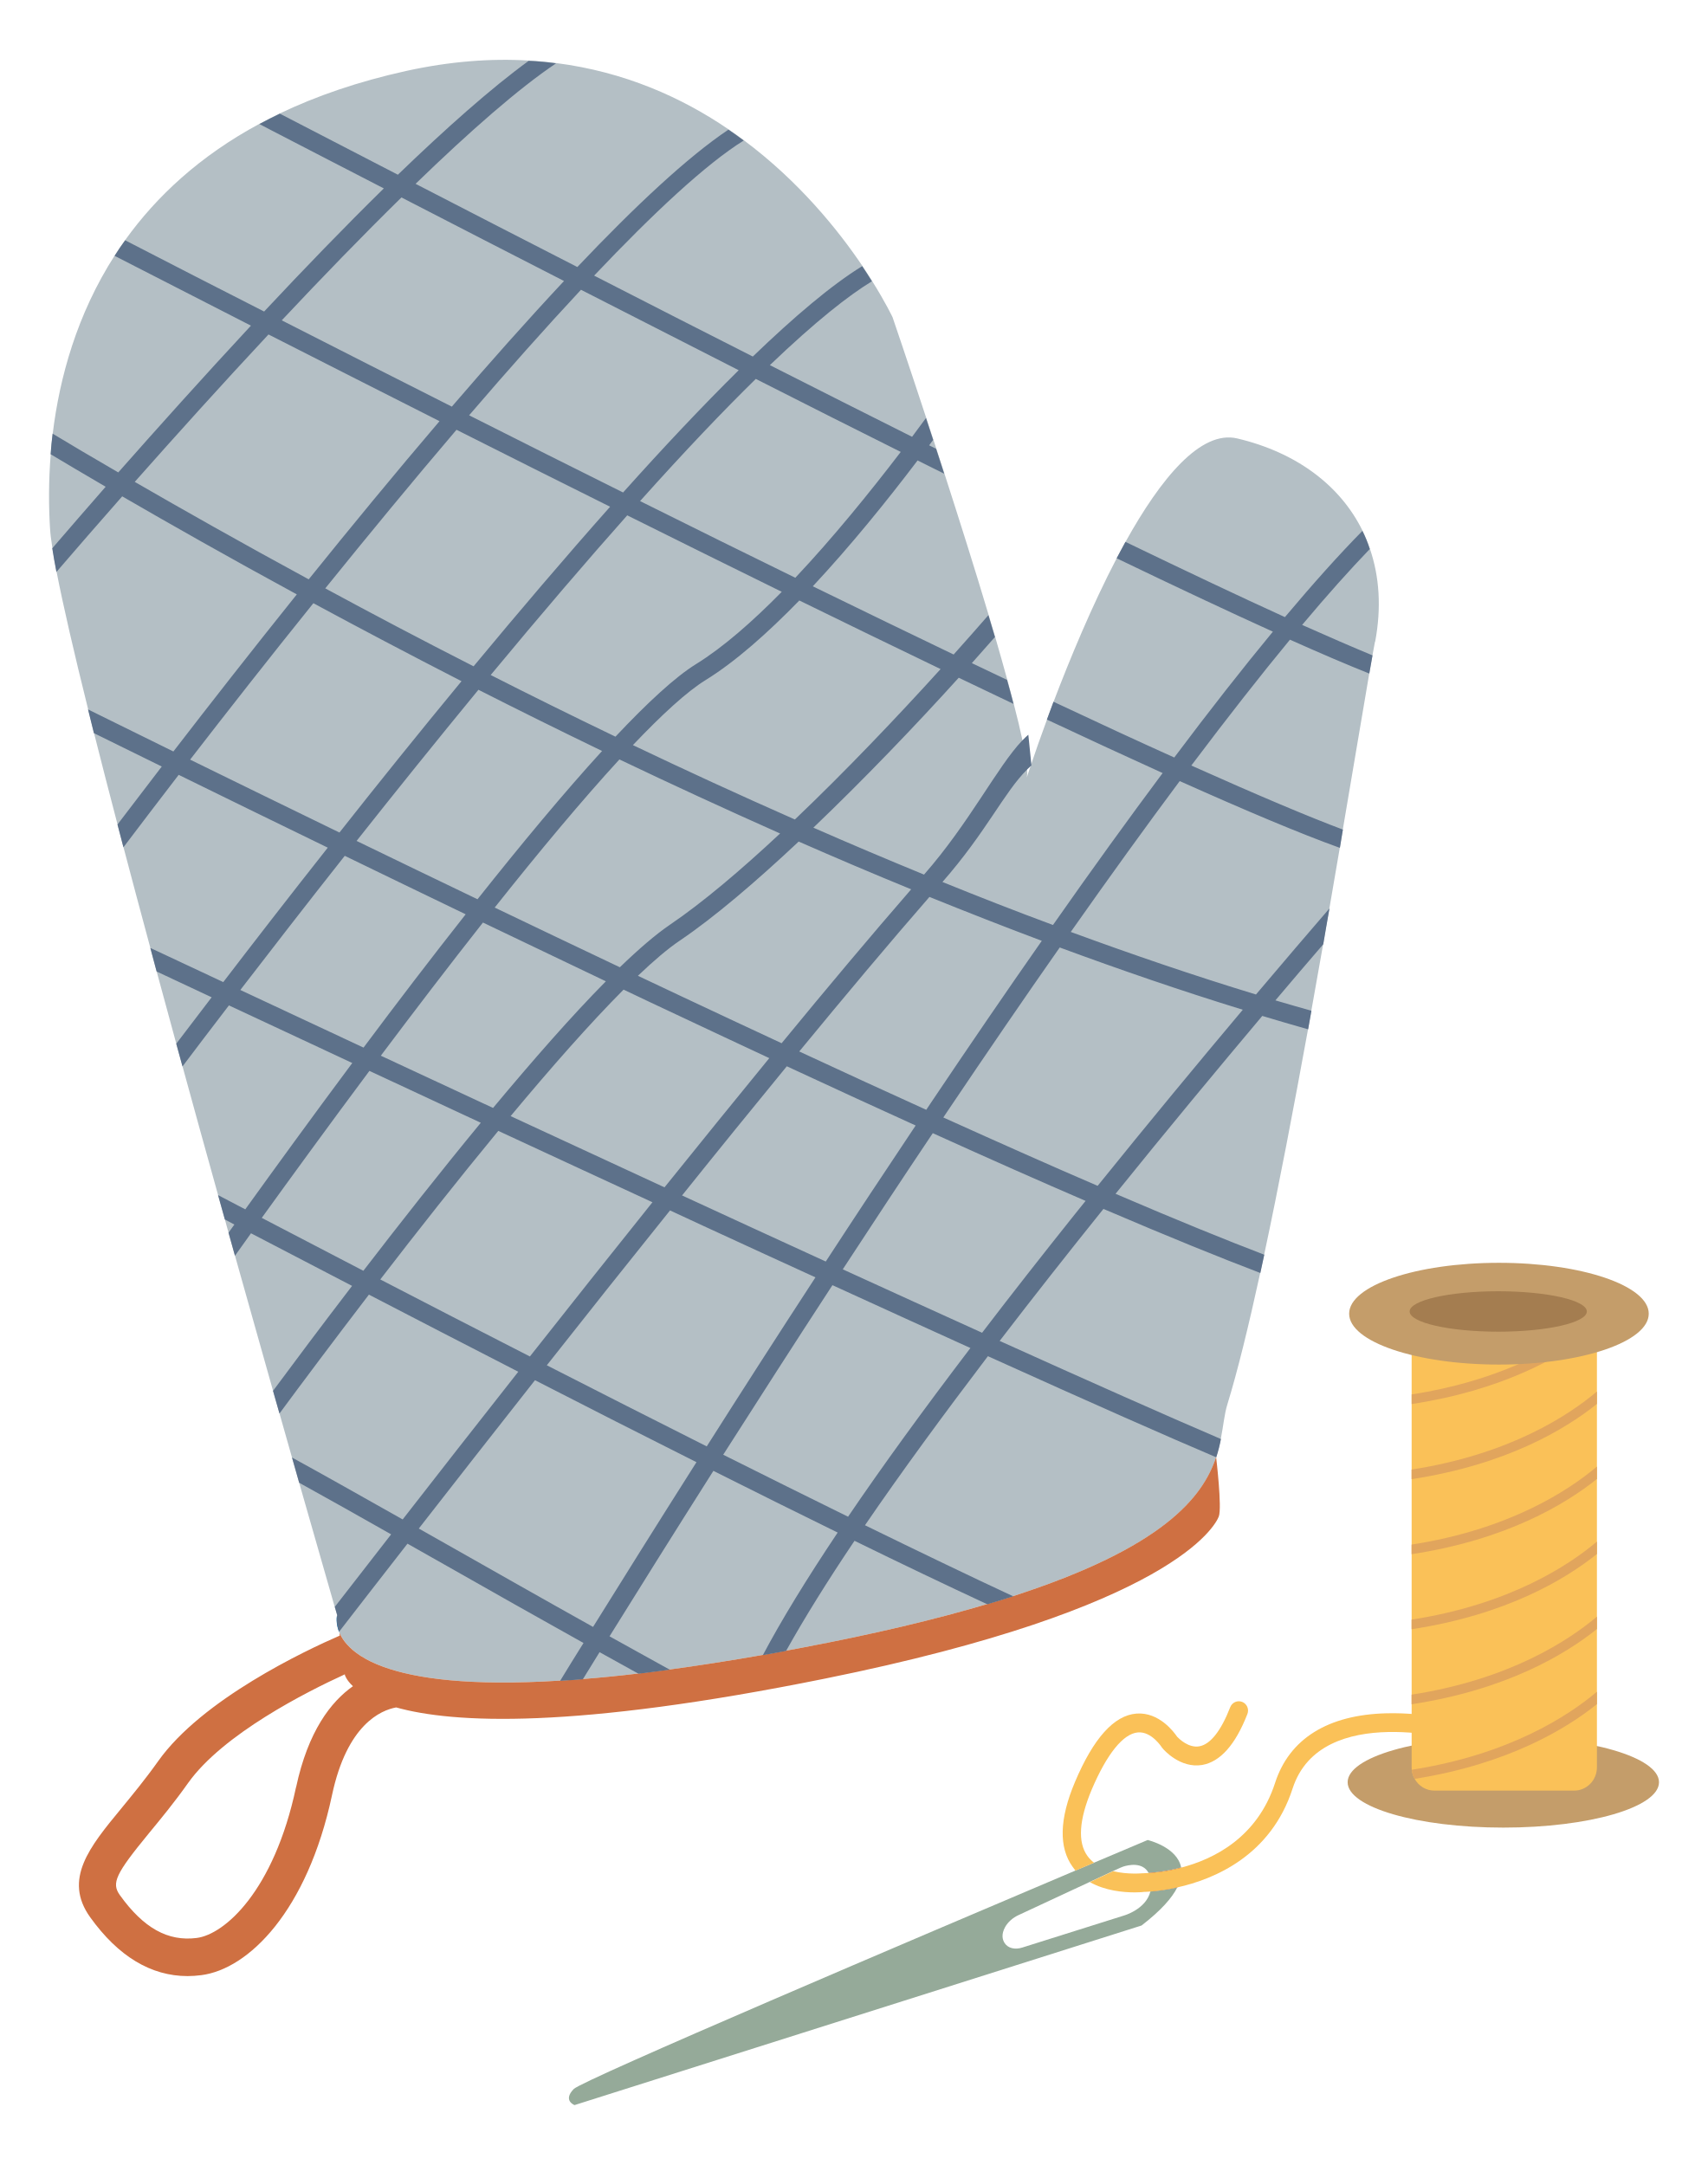
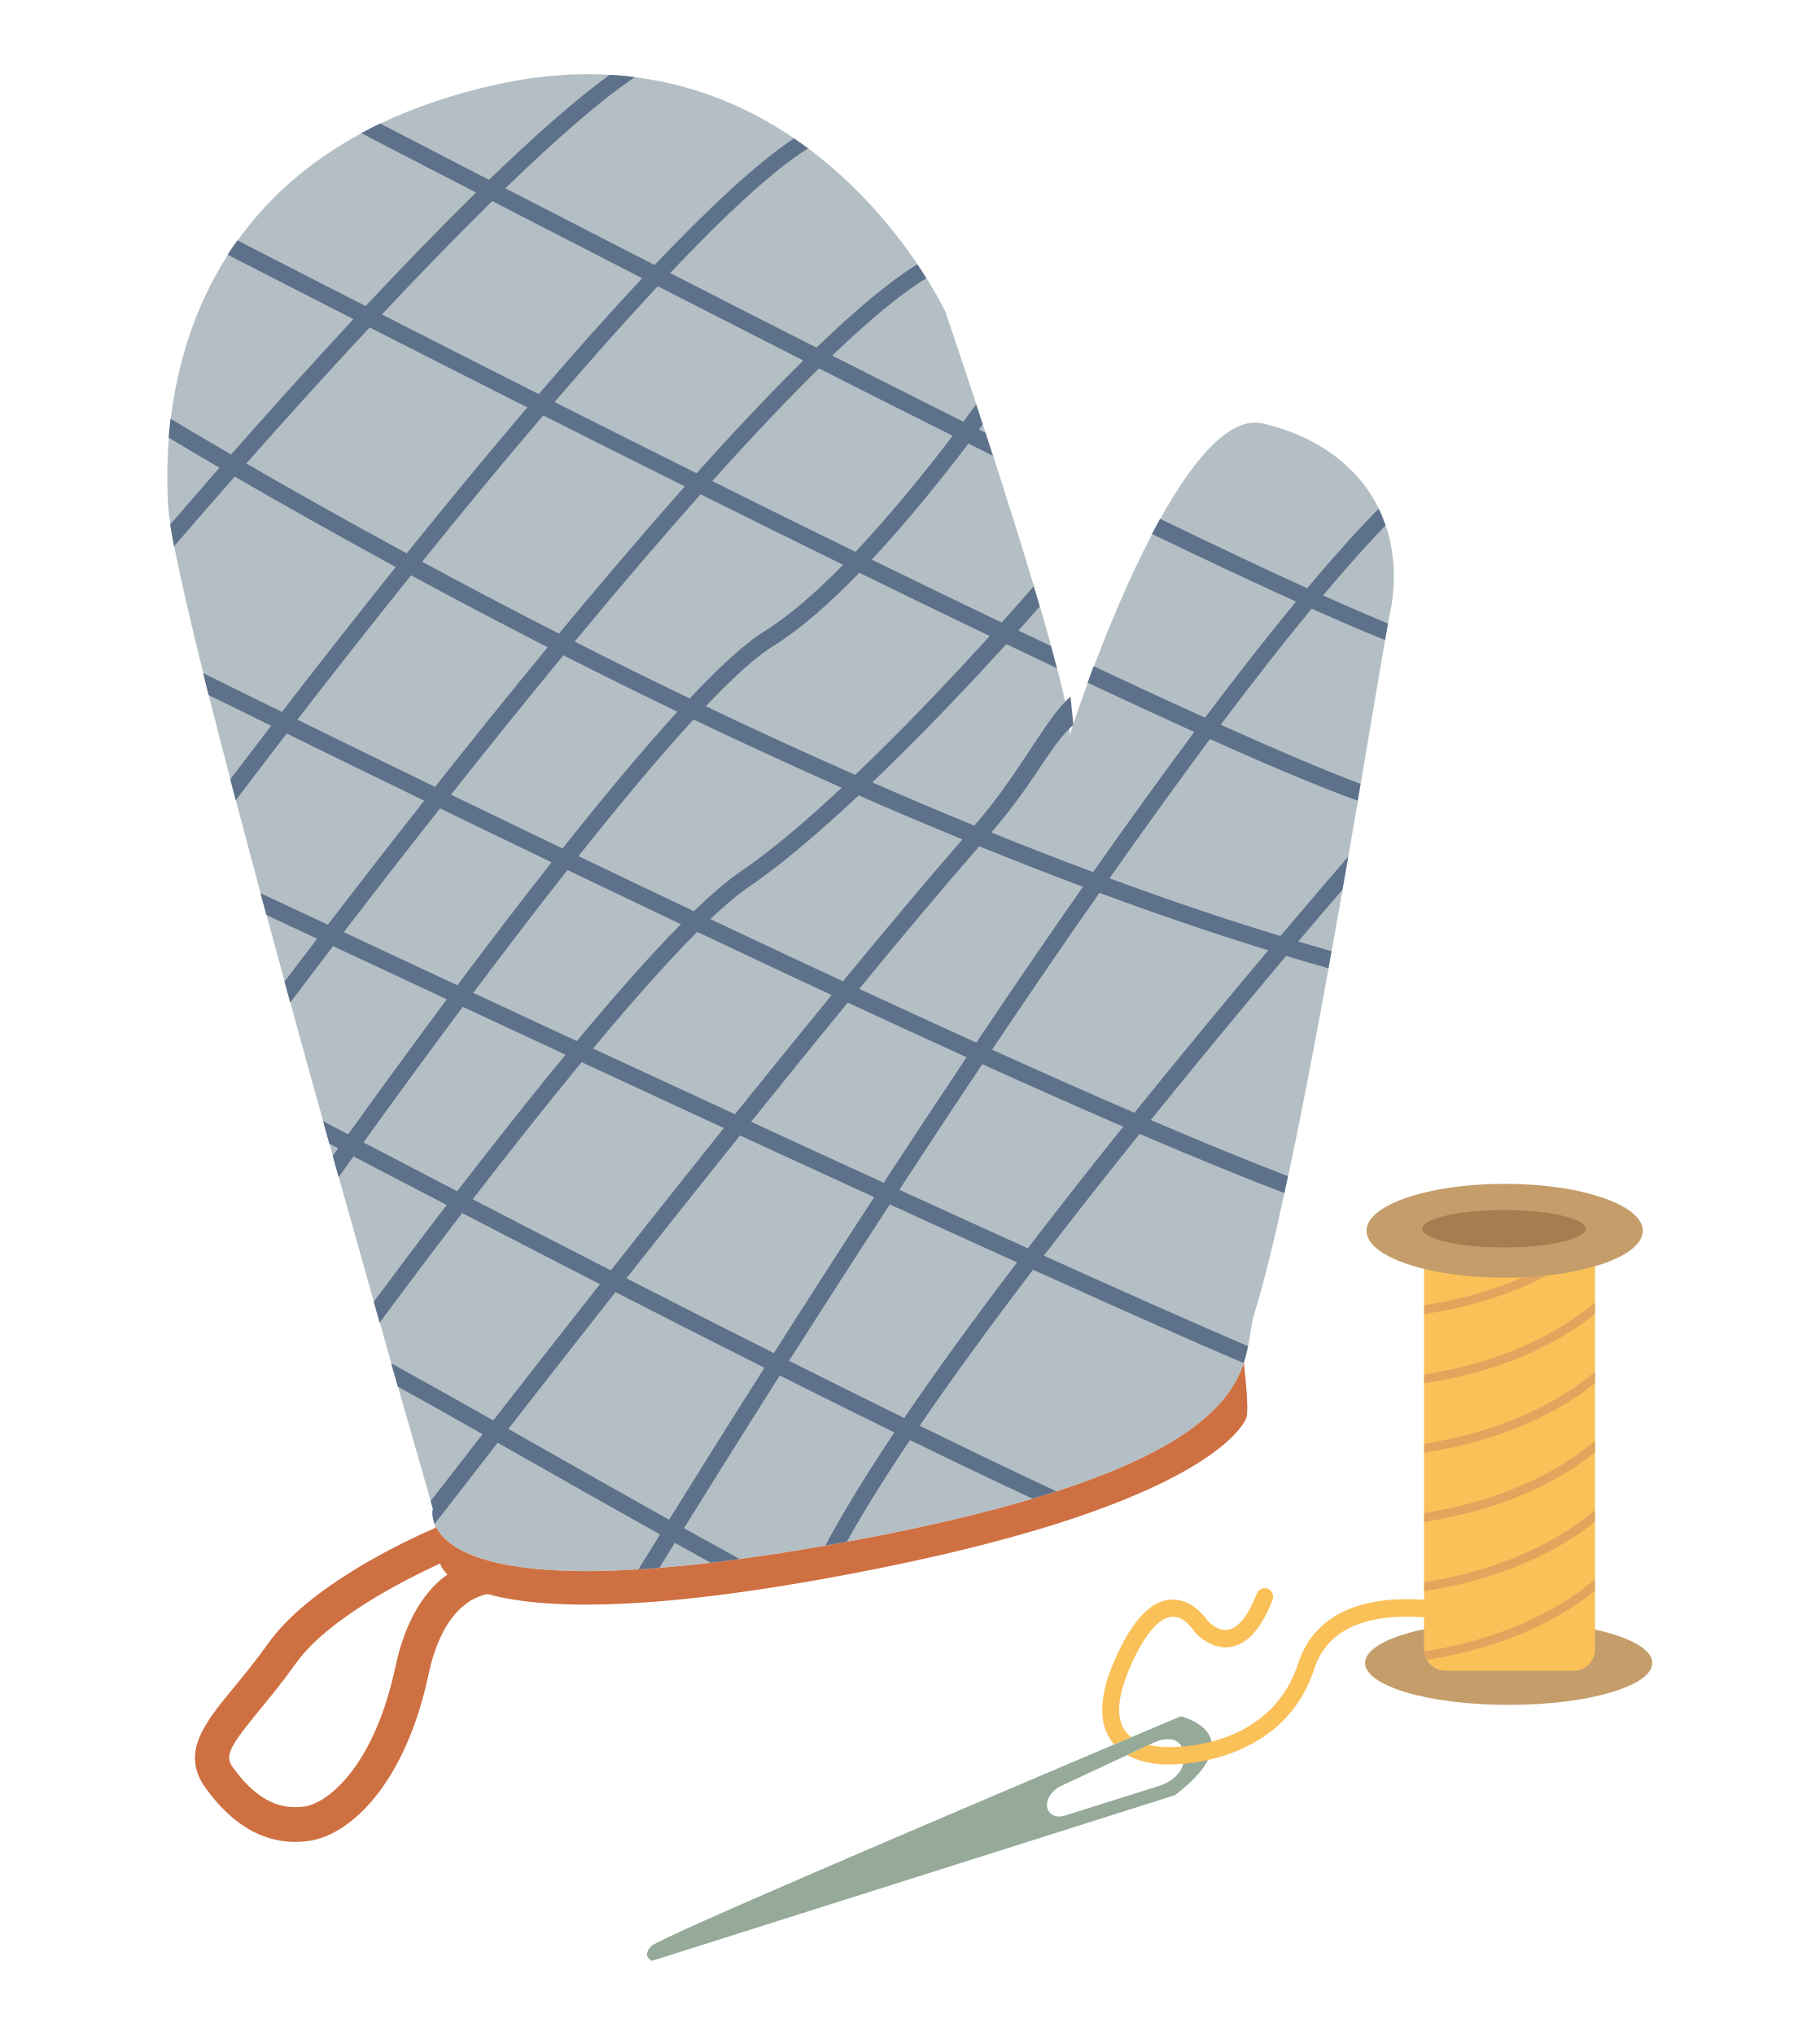
- <svg xmlns="http://www.w3.org/2000/svg" id="Layer_1" width="238.26" height="302.1" viewBox="0 0 238.26 302.1">
+ <svg xmlns="http://www.w3.org/2000/svg" id="Layer_1" width="380" height="425" viewBox="0 0 380 425">
  <defs>
    <style>.cls-1{fill:#fac158;}.cls-2{fill:#0071bb;}.cls-3{fill:#b4bfc5;}.cls-4{fill:#cf7042;}.cls-5{fill:#a47d50;}.cls-6{fill:#c0272d;}.cls-7{fill:#c49d6a;}.cls-8{fill:#e1a55d;}.cls-9{fill:#95aa99;}.cls-10{fill:#5d718a;}</style>
  </defs>
-   <path class="cls-3" d="m191.83,89.56c-.1.52-.22,1.15-.35,1.9-.13.73-.27,1.56-.44,2.49-.86,4.97-2.14,12.7-3.69,21.77-.13.84-.28,1.69-.42,2.55-.46,2.72-.95,5.55-1.45,8.44-.3,1.65-.59,3.33-.87,5.01-.54,3.05-1.09,6.15-1.65,9.28-.15.86-.31,1.73-.46,2.59-1.99,10.91-4.08,21.92-6.12,31.45-.18.86-.36,1.72-.55,2.55-1.62,7.42-3.18,13.8-4.59,18.37-.42,1.35-.55,2.97-.91,4.79h0c-.15.82-.36,1.68-.65,2.57-1.87,5.63-7.4,12.63-28.32,19.4-1.15.37-2.36.75-3.62,1.11-7.04,2.09-15.62,4.16-26.11,6.14-.67.13-1.32.25-1.98.37-1.1.21-2.18.41-3.24.59-4.68.82-9,1.49-12.98,2.03-1.51.21-2.96.39-4.37.56-2.77.33-5.35.58-7.76.77-1.09.09-2.14.17-3.17.22-12.61.79-20.14-.29-24.62-1.92-2.57-.93-4.14-2.06-5.09-3.14-.44-.48-.74-.97-.96-1.43-.04-.08-.08-.16-.1-.24l-.32-2.4v-.04c-.04-.09-.15-.5-.35-1.15-.71-2.47-2.5-8.71-4.96-17.32-.32-1.13-.65-2.3-1-3.52-.55-1.95-1.14-4.01-1.74-6.14-.3-1.03-.59-2.08-.9-3.16-1.64-5.83-3.44-12.19-5.31-18.85-.29-1.06-.59-2.13-.9-3.22-.17-.62-.35-1.22-.51-1.85-.32-1.13-.63-2.25-.95-3.4-1.64-5.88-3.31-11.91-4.96-17.95-.29-1.06-.58-2.11-.87-3.17-.92-3.38-1.85-6.76-2.74-10.08-.3-1.1-.59-2.2-.88-3.29-1.3-4.8-2.55-9.5-3.75-14.05-.28-1.07-.56-2.13-.83-3.18-1.17-4.46-2.27-8.75-3.28-12.75-.28-1.13-.55-2.23-.82-3.31-1.95-7.84-3.48-14.47-4.4-19.18-.23-1.24-.44-2.34-.58-3.3-.18-1.11-.29-2.04-.33-2.75-.18-2.93-.22-6.47.1-10.38.06-.93.17-1.89.28-2.87.95-7.74,3.35-16.57,8.64-24.81.46-.73.95-1.45,1.47-2.17,4.35-6.07,10.4-11.73,18.74-16.22.92-.5,1.87-.98,2.85-1.45,5.07-2.42,10.9-4.44,17.61-5.92,6.14-1.35,11.85-1.77,17.11-1.45,1.31.07,2.58.18,3.82.35,9.54,1.22,17.53,4.8,24.06,9.26.73.5,1.44.99,2.13,1.52,7.68,5.72,13.15,12.52,16.53,17.53.5.75.95,1.45,1.36,2.11,1.91,3.05,2.85,5.05,2.85,5.05,0,0,2,5.85,4.69,14.03.32.98.65,2,1,3.05.13.41.27.82.41,1.24.37,1.14.74,2.3,1.13,3.48,2.05,6.35,4.25,13.31,6.17,19.74.31,1.03.62,2.06.91,3.05.6,2.09,1.18,4.1,1.69,5.98.32,1.17.63,2.29.9,3.35.5,1.91.91,3.63,1.22,5.11.36,1.7.59,3.09.65,4.06.03.48.01.86-.05,1.14.12-.34.28-.88.53-1.58.04-.12.08-.25.13-.39.5-1.49,1.24-3.63,2.17-6.14.28-.79.6-1.62.92-2.49,2.26-5.93,5.34-13.38,8.81-20.02.41-.77.82-1.54,1.23-2.29,4.9-8.82,10.47-15.62,15.58-14.41,8.21,1.94,14.36,6.52,17.48,12.88.4.81.74,1.65,1.03,2.53,1.32,3.85,1.62,8.21.73,12.95Z" />
-   <path class="cls-2" d="m47.34,227.79s-.05-.08-.06-.12c-.46-1.22-.29-2.15-.26-2.28l.32,2.4Z" />
-   <path class="cls-4" d="m169.67,203.32c-1.87,5.63-7.4,12.63-28.32,19.4-1.15.37-2.36.75-3.62,1.11-7.04,2.09-15.62,4.16-26.11,6.14-.67.13-1.32.25-1.98.37-1.1.21-2.18.41-3.24.59-4.68.82-9,1.49-12.98,2.03-1.51.21-2.96.39-4.37.56-2.77.33-5.35.58-7.76.77-1.09.09-2.14.17-3.17.22-12.61.79-20.14-.29-24.62-1.92-2.57-.93-4.14-2.06-5.09-3.14-.44-.48-.74-.97-.96-1.43-.04-.08-.08-.16-.1-.24l.05.45c-4.82,2.09-19.21,8.89-25.32,17.5-1.83,2.58-3.63,4.75-5.21,6.68-4.35,5.28-8.09,9.83-4.28,15.13,3.91,5.45,8.48,8.2,13.59,8.2.63,0,1.26-.05,1.9-.13,6.59-.84,14.79-8.93,18.24-25.11,2.1-9.9,6.84-11.86,8.95-12.25,7.96,2.23,24.71,3.09,59.83-4.02,48.6-9.83,54.46-21.38,54.94-22.61s-.37-8.3-.37-8.3Zm-128.37,46.07c-3.09,14.52-9.98,20.54-13.86,21.03-4.01.51-7.41-1.37-10.71-5.97-1.22-1.69-.6-2.98,4.07-8.67,1.64-1.99,3.5-4.24,5.44-6.98,4.86-6.83,16.54-12.73,21.88-15.17v.1s.17.67,1.12,1.56c-3.07,2.16-6.26,6.28-7.93,14.1Z" />
-   <path class="cls-10" d="m191.05,93.94c.17-.93.31-1.75.44-2.49-2.78-1.15-6.05-2.57-9.82-4.25,3.55-4.23,6.68-7.72,9.44-10.59-.28-.88-.63-1.72-1.03-2.53-3.26,3.31-6.86,7.33-10.81,12.03-6.22-2.83-13.63-6.34-22.25-10.5-.41.75-.82,1.52-1.23,2.29,8.43,4.06,15.67,7.46,21.8,10.24-4.22,5.11-8.81,10.96-13.76,17.56-4.98-2.24-10.58-4.83-16.85-7.78-.32.86-.64,1.7-.92,2.49,5.71,2.68,11.13,5.18,16.15,7.46-4.77,6.4-9.88,13.46-15.3,21.2-5.19-1.92-10.34-3.94-15.42-6,6.1-6.95,8.61-12.53,11.8-15.68.15-.16.31-.3.47-.45.05-.05.1-.1.15-.14l-.03-.25-.41-4.03c-.28.24-.56.51-.85.81-3.49,3.67-7.35,11.47-13.7,18.71-5.23-2.15-10.39-4.33-15.44-6.55,7.03-6.72,14.2-14.2,20.28-20.92,2.59,1.24,5.14,2.46,7.64,3.65-.27-1.06-.58-2.19-.9-3.35-1.59-.76-3.23-1.54-4.91-2.34,1.12-1.26,2.19-2.47,3.22-3.64-.29-.99-.6-2.02-.91-3.05-1.49,1.72-3.12,3.55-4.85,5.49-6.05-2.91-12.59-6.07-19.65-9.52,5.25-5.62,10.34-11.91,14.62-17.56,1.26.63,2.49,1.24,3.71,1.85-.38-1.18-.76-2.34-1.13-3.48-.32-.16-.65-.33-.97-.48.19-.26.38-.51.56-.76-.35-1.05-.68-2.07-1-3.05-.62.85-1.27,1.72-1.94,2.62-6.23-3.13-12.85-6.45-19.84-10,6.46-6.18,11.02-9.74,14.24-11.7-.41-.65-.86-1.36-1.36-2.11-4.25,2.61-9.45,7.02-15.26,12.61-7.02-3.55-14.39-7.32-22.14-11.29,8.31-8.77,15.62-15.58,20.87-18.85-.69-.52-1.4-1.02-2.13-1.52-5.68,3.8-13.02,10.67-21.08,19.17-7.22-3.69-14.74-7.57-22.57-11.61,7.55-7.32,14.42-13.34,19.6-16.81-1.24-.17-2.51-.29-3.82-.35-5.27,3.84-11.57,9.44-18.25,15.89-5.32-2.75-10.79-5.58-16.39-8.48-.03-.01-.05-.03-.08-.04-.97.47-1.92.96-2.85,1.45.58.3,1.15.6,1.76.92,5.35,2.76,10.53,5.46,15.6,8.06-5.48,5.38-11.16,11.26-16.7,17.18-6.26-3.19-12.72-6.49-19.39-9.94-.53.72-1.01,1.44-1.47,2.17,5.14,2.64,11.62,5.96,19.02,9.74-6.63,7.14-13,14.24-18.51,20.48-3.67-2.13-6.75-3.95-9.16-5.41-.12.98-.22,1.94-.28,2.87,2.13,1.28,4.71,2.8,7.68,4.54-2.77,3.17-5.28,6.07-7.45,8.59.14.96.35,2.06.58,3.3,2.77-3.22,5.86-6.78,9.18-10.55,6.59,3.82,14.85,8.51,24.36,13.68-6.39,7.97-12.3,15.53-17.22,21.92-4.57-2.24-8.58-4.23-11.91-5.87.27,1.09.54,2.19.82,3.31,2.78,1.37,5.95,2.93,9.47,4.66-2.33,3.04-4.41,5.76-6.18,8.09.27,1.05.55,2.11.83,3.18,2.35-3.1,4.94-6.51,7.71-10.11,6.13,3.01,13.16,6.45,20.8,10.16-5.48,6.94-10.44,13.35-14.58,18.76-3.46-1.62-6.86-3.21-10.18-4.77.29,1.09.59,2.19.88,3.29,2.15,1.01,4.73,2.23,7.68,3.6-1.85,2.41-3.5,4.6-4.94,6.48.3,1.06.58,2.11.87,3.17,1.74-2.32,3.94-5.2,6.48-8.52,4.96,2.32,10.79,5.04,17.21,8.04-5.72,7.68-10.9,14.82-14.93,20.42-1.37-.72-2.64-1.39-3.8-1.99.32,1.15.63,2.28.95,3.4.44.24.87.47,1.33.71-.28.39-.55.77-.82,1.14.31,1.09.6,2.16.9,3.22.69-.97,1.44-2.02,2.24-3.14,4,2.09,8.79,4.58,14.1,7.34-4.28,5.59-8.09,10.68-11.03,14.65.31,1.07.6,2.12.9,3.16,3.12-4.23,7.49-10.07,12.48-16.59,6.37,3.31,13.44,6.96,20.84,10.76-5.9,7.49-11.4,14.52-16.13,20.61-6.44-3.64-11.48-6.47-15.44-8.64.35,1.22.68,2.4,1,3.52,3.91,2.16,8.3,4.63,12.83,7.2-2.99,3.84-5.64,7.27-7.86,10.12.19.65.31,1.06.33,1.15v.04c-.03.13-.19,1.06.27,2.28,2.51-3.25,5.76-7.44,9.54-12.29,1.69.96,3.39,1.91,5.09,2.88,6.86,3.9,13.38,7.58,19.47,10.98-1.21,1.94-2.3,3.69-3.26,5.28,1.03-.05,2.08-.13,3.17-.22.72-1.18,1.5-2.44,2.33-3.78,1.85,1.03,3.66,2.04,5.43,3.01,1.41-.17,2.86-.35,4.37-.56-2.78-1.53-5.6-3.1-8.41-4.66,3.95-6.36,8.89-14.26,14.49-23.09,5.9,2.96,11.74,5.87,17.34,8.61-4.37,6.53-7.86,12.24-10.44,17.11,1.06-.18,2.14-.38,3.24-.59,2.58-4.63,5.82-9.83,9.55-15.37,6.63,3.25,12.9,6.24,18.53,8.86,1.26-.37,2.46-.75,3.62-1.11-6.08-2.83-13.12-6.22-20.69-9.92,5.1-7.46,10.98-15.47,17.15-23.59,14.86,6.72,24.97,11.18,31.86,14.11.29-.89.5-1.74.65-2.55h0c-7.81-3.35-18.47-8.09-30.87-13.69,4.75-6.19,9.64-12.4,14.48-18.42,9.14,3.91,16.29,6.81,21.89,8.94.19-.84.37-1.69.55-2.55-5.34-2.04-12.13-4.8-20.75-8.5,7.27-9.02,14.34-17.53,20.47-24.82,2.14.64,4.27,1.27,6.4,1.87.15-.86.31-1.73.46-2.59-1.68-.47-3.35-.96-5.03-1.45,2.4-2.84,4.64-5.47,6.68-7.83.28-1.69.58-3.36.87-5.01-2.89,3.35-6.37,7.42-10.26,12.02-8.61-2.62-17.26-5.58-25.84-8.73,5.55-7.89,10.61-14.89,15.2-21.05,9.18,4.11,16.88,7.36,22.35,9.32.14-.86.29-1.72.42-2.55-4.72-1.77-11.68-4.7-21.15-8.94,5.16-6.86,9.72-12.66,13.76-17.56,4.28,1.91,7.98,3.5,11.08,4.73Zm-61.39,31.21c5.17,2.09,10.41,4.15,15.69,6.13-4.9,7-10.04,14.52-15.45,22.57-.23.34-.45.67-.67,1.01-5.45-2.47-11.35-5.18-17.72-8.14,6.49-7.89,12.68-15.27,18.16-21.56Zm-43.8-22.36c-6.13-2.95-11.95-5.83-17.4-8.6,7.16-8.64,13.48-16.01,19.05-22.28,7.16,3.56,14.39,7.15,21.56,10.67-4.09,4.16-8.18,7.75-11.95,10.08-2.9,1.79-6.78,5.38-11.25,10.13Zm22.98,13.51c-5.49,5.13-10.82,9.65-15.38,12.74-1.98,1.35-4.35,3.39-6.98,5.93-5.9-2.8-11.75-5.59-17.46-8.33,6.14-7.74,12.16-14.96,17.4-20.67,7.12,3.4,14.63,6.87,22.41,10.33Zm-42.76-23.32c-7.35-3.74-14.29-7.41-20.7-10.88,5.99-7.42,12.2-14.96,18.31-22.13,6.91,3.48,14.11,7.1,21.43,10.74-6.28,7.07-12.74,14.66-19.05,22.27Zm.67,3.27c5.4,2.74,11.17,5.6,17.25,8.54-5.31,5.81-11.3,13.03-17.38,20.69-5.82-2.8-11.48-5.52-16.87-8.14,5.34-6.76,11.11-13.92,16.99-21.08Zm.63,32.48c5.59,2.68,11.34,5.43,17.15,8.2-4.75,4.8-10.18,11-15.74,17.67-5.25-2.44-10.48-4.87-15.66-7.29,4.58-6.1,9.43-12.46,14.25-18.58Zm19.62,9.36c2.48,1.18,4.96,2.36,7.45,3.52,4.49,2.12,8.77,4.12,12.88,6.04-4.78,5.84-9.71,11.93-14.62,18.03-7.08-3.27-14.27-6.6-21.47-9.94,5.63-6.76,11.09-12.96,15.76-17.65Zm22.78,10.7c6.46,3,12.44,5.75,17.97,8.26-4.27,6.39-8.48,12.75-12.54,18.98-6.49-2.97-13.21-6.06-20.05-9.22,4.91-6.13,9.84-12.2,14.62-18.03Zm17.34-24.69c-5.49,6.32-11.65,13.65-18.07,21.47-4.42-2.06-9.05-4.22-13.93-6.52-2.04-.97-4.09-1.92-6.12-2.89,2.21-2.11,4.19-3.8,5.89-4.94,4.77-3.23,10.56-8.17,16.54-13.79,5.13,2.25,10.36,4.48,15.69,6.66Zm4.12-30.75c-6.09,6.72-13.29,14.28-20.34,21-7.84-3.46-15.42-6.95-22.6-10.38,4.04-4.25,7.53-7.46,10.14-9.07,4.16-2.57,8.64-6.55,13.08-11.11,6.69,3.27,13.3,6.49,19.71,9.57Zm-25.8-40.48c7.16,3.63,13.89,7.03,20.23,10.19-4.35,5.69-9.48,12.01-14.71,17.56-6.76-3.31-13.98-6.87-21.66-10.7,6.32-7.06,11.66-12.65,16.15-17.05Zm-24.39-12.44c7.73,3.95,15.07,7.7,22.01,11.23-5.05,4.99-10.52,10.79-16.13,17.06-6.81-3.39-13.97-6.98-21.48-10.77,5.37-6.26,10.65-12.2,15.61-17.52Zm-25.04-12.88c7.9,4.08,15.47,7.97,22.68,11.66-5.04,5.39-10.34,11.35-15.65,17.53-7.54-3.8-15.44-7.82-23.73-12.04,5.64-6.01,11.32-11.87,16.7-17.15Zm-37.21,39.69c5.8-6.55,12.18-13.63,18.66-20.57,7.26,3.69,15.31,7.78,23.86,12.1-6.21,7.28-12.41,14.82-18.25,22.07-9.45-5.13-17.66-9.78-24.27-13.6Zm7.73,38.75c5.25-6.79,11.08-14.23,17.19-21.82,6.4,3.46,13.34,7.12,20.67,10.88-5.94,7.2-11.71,14.37-17.03,21.12-7.63-3.71-14.67-7.15-20.83-10.17Zm7,32.15c4.16-5.41,9.12-11.82,14.57-18.72,5.37,2.62,11.04,5.34,16.87,8.16-4.84,6.14-9.7,12.5-14.25,18.6-5.84-2.72-11.58-5.41-17.19-8.04Zm17.16,39.18c-5.3-2.75-10.08-5.24-14.17-7.38,4.07-5.64,9.29-12.82,15.02-20.51,4.91,2.29,10.12,4.71,15.54,7.24-5.63,6.83-11.29,14.03-16.39,20.66Zm2.36,1.22c5.14-6.68,10.85-13.92,16.47-20.74,6.95,3.22,14.2,6.59,21.51,9.96-5.84,7.29-11.63,14.58-17.1,21.52-7.37-3.77-14.45-7.41-20.88-10.75Zm29.7,48.48c-6.99-3.9-13.77-7.76-19.6-11.06-1.65-.94-3.21-1.82-4.72-2.67,4.77-6.13,10.29-13.18,16.21-20.7,7.35,3.77,14.97,7.65,22.53,11.44-5.59,8.81-10.5,16.67-14.43,22.99Zm15.84-25.2c-7.46-3.76-15.01-7.58-22.3-11.31,5.5-6.98,11.32-14.3,17.19-21.61,1.58.73,3.14,1.45,4.72,2.19,5.54,2.55,10.72,4.94,15.57,7.15-5.39,8.26-10.5,16.23-15.17,23.59Zm19.73,9.82c-5.62-2.76-11.47-5.68-17.42-8.65,4.71-7.38,9.84-15.38,15.24-23.66,7.13,3.26,13.53,6.18,19.25,8.77-6.64,8.72-12.34,16.57-17.07,23.54Zm31.69-42.27c-4.66,5.84-8.99,11.36-12.99,16.6-6.13-2.78-12.66-5.75-19.44-8.85,4.07-6.23,8.27-12.61,12.56-19,8.05,3.65,15.12,6.78,21.32,9.45-.47.6-.95,1.19-1.44,1.79Zm23.38-28.47c-6.12,7.28-13.11,15.71-20.25,24.57-6.23-2.68-13.36-5.85-21.53-9.54.13-.2.27-.41.4-.6,5.68-8.44,10.94-16.13,15.84-23.12,8.48,3.13,17.03,6.07,25.55,8.69Z" />
+   <path class="cls-3" d="m290.37,127.6c-.14.72-.3,1.59-.48,2.62-.18,1.01-.37,2.15-.6,3.43-1.19,6.87-2.96,17.53-5.1,30.06-.18,1.16-.39,2.33-.58,3.52-.64,3.76-1.31,7.66-2,11.66-.41,2.28-.81,4.59-1.2,6.92-.74,4.21-1.51,8.5-2.28,12.82-.21,1.19-.42,2.39-.64,3.58-2.74,15.06-5.63,30.26-8.45,43.42-.25,1.19-.5,2.37-.76,3.52-2.23,10.25-4.39,19.05-6.34,25.36-.58,1.86-.76,4.1-1.26,6.62v.02c-.21,1.12-.5,2.3-.9,3.52-2.59,7.77-10.22,17.44-39.1,26.79-1.59.51-3.26,1.03-4.99,1.54-9.72,2.89-21.57,5.75-36.05,8.48-.92.18-1.82.34-2.73.51-1.52.29-3.01.56-4.48.81-6.46,1.14-12.43,2.06-17.92,2.8-2.09.29-4.09.54-6.04.78-3.82.45-7.38.8-10.71,1.07-1.51.13-2.96.23-4.37.31-17.41,1.08-27.8-.4-34-2.66-3.54-1.28-5.72-2.84-7.03-4.34-.6-.67-1.03-1.34-1.33-1.97-.05-.11-.11-.22-.14-.33l-.44-3.31-.02-.05c-.04-.13-.19-.69-.46-1.59-.97-3.42-3.45-12.02-6.85-23.91-.44-1.55-.9-3.18-1.38-4.86-.76-2.69-1.58-5.53-2.41-8.48-.41-1.43-.81-2.87-1.24-4.36-2.27-8.04-4.75-16.83-7.33-26.03-.41-1.46-.81-2.95-1.24-4.45-.23-.85-.48-1.68-.71-2.55-.44-1.55-.87-3.11-1.31-4.7-2.27-8.12-4.57-16.45-6.85-24.78-.41-1.46-.8-2.91-1.2-4.37-1.27-4.66-2.55-9.33-3.79-13.92-.41-1.52-.81-3.04-1.22-4.54-1.79-6.63-3.52-13.12-5.17-19.39-.39-1.48-.78-2.95-1.15-4.39-1.61-6.16-3.13-12.07-4.53-17.61-.39-1.55-.76-3.07-1.13-4.57-2.69-10.83-4.8-19.97-6.07-26.48-.32-1.72-.6-3.24-.8-4.56-.25-1.54-.41-2.82-.46-3.8-.25-4.05-.3-8.93.14-14.33.09-1.28.23-2.6.39-3.96,1.31-10.68,4.62-22.88,11.93-34.25.64-1.01,1.31-2.01,2.04-3,6-8.39,14.36-16.2,25.87-22.4,1.27-.69,2.59-1.36,3.93-2.01,6.99-3.34,15.05-6.13,24.31-8.17,8.48-1.86,16.36-2.44,23.62-2.01,1.81.09,3.56.25,5.28.49,13.17,1.68,24.21,6.63,33.22,12.78,1.01.69,1.98,1.37,2.94,2.1,10.61,7.9,18.15,17.28,22.83,24.2.69,1.03,1.31,2.01,1.88,2.91,2.64,4.21,3.93,6.98,3.93,6.98,0,0,2.76,8.08,6.48,19.38.44,1.36.9,2.77,1.38,4.21.18.56.37,1.14.57,1.72.51,1.57,1.03,3.18,1.56,4.81,2.83,8.77,5.86,18.38,8.52,27.26.43,1.43.85,2.84,1.26,4.21.83,2.89,1.63,5.66,2.34,8.26.44,1.61.87,3.16,1.24,4.63.69,2.64,1.26,5.01,1.68,7.05.5,2.35.81,4.27.9,5.6.04.67.02,1.19-.07,1.57.16-.47.39-1.21.73-2.19.05-.16.11-.34.18-.54.69-2.06,1.72-5.01,2.99-8.48.39-1.08.83-2.24,1.27-3.43,3.12-8.19,7.37-18.47,12.17-27.64.57-1.07,1.13-2.13,1.7-3.16,6.76-12.18,14.45-21.56,21.51-19.9,11.33,2.68,19.83,9,24.14,17.79.55,1.12,1.03,2.28,1.42,3.49,1.82,5.31,2.23,11.33,1.01,17.88Z" />
+   <path class="cls-2" d="m90.88,318.45c-.04-.05-.07-.11-.09-.16-.64-1.68-.41-2.96-.35-3.15l.44,3.31Z" />
+   <path class="cls-4" d="m259.77,284.67c-2.59,7.77-10.22,17.44-39.1,26.79-1.59.51-3.26,1.03-4.99,1.54-9.72,2.89-21.57,5.75-36.05,8.48-.92.18-1.82.34-2.73.51-1.52.29-3.01.56-4.48.81-6.46,1.14-12.43,2.06-17.92,2.8-2.09.29-4.09.54-6.04.78-3.82.45-7.38.8-10.71,1.07-1.51.13-2.96.23-4.37.31-17.41,1.08-27.8-.4-34-2.66-3.54-1.28-5.72-2.84-7.03-4.34-.6-.67-1.03-1.34-1.33-1.97-.05-.11-.11-.22-.14-.33l.07.61c-6.66,2.89-26.53,12.27-34.95,24.17-2.53,3.56-5.01,6.56-7.19,9.22-6,7.28-11.17,13.57-5.91,20.9,5.4,7.52,11.7,11.32,18.77,11.32.87,0,1.74-.07,2.62-.18,9.1-1.16,20.42-12.33,25.18-34.67,2.9-13.67,9.44-16.38,12.36-16.92,11,3.07,34.12,4.27,82.61-5.55,67.09-13.57,75.19-29.52,75.86-31.22.67-1.7-.51-11.46-.51-11.46Zm-177.23,63.61c-4.27,20.05-13.78,28.36-19.14,29.03-5.54.7-10.23-1.9-14.79-8.24-1.68-2.33-.83-4.12,5.61-11.97,2.27-2.75,4.83-5.86,7.51-9.63,6.71-9.44,22.84-17.57,30.21-20.95l.02.14s.21.92,1.52,2.15c-4.23,2.98-8.64,8.68-10.94,19.47Z" />
+   <path class="cls-10" d="m289.29,133.65c.23-1.28.42-2.42.6-3.43-3.84-1.59-8.36-3.54-13.56-5.87,4.91-5.84,9.23-10.66,13.03-14.62-.39-1.21-.87-2.37-1.42-3.49-4.5,4.57-9.47,10.12-14.93,16.61-8.59-3.9-18.82-8.75-30.72-14.5-.57,1.03-1.13,2.1-1.7,3.16,11.63,5.6,21.64,10.3,30.1,14.13-5.83,7.05-12.17,15.13-19,24.24-6.87-3.09-14.61-6.67-23.27-10.74-.44,1.19-.89,2.35-1.27,3.43,7.88,3.71,15.37,7.16,22.29,10.3-6.59,8.84-13.63,18.58-21.13,29.26-7.17-2.66-14.27-5.44-21.28-8.28,8.43-9.6,11.88-17.3,16.29-21.65.21-.22.42-.42.66-.61.07-.07.14-.14.21-.2l-.04-.34-.57-5.57c-.39.33-.78.7-1.17,1.12-4.82,5.06-10.15,15.83-18.91,25.83-7.22-2.96-14.34-5.98-21.32-9.04,9.7-9.27,19.6-19.61,28-28.88,3.58,1.72,7.1,3.4,10.55,5.04-.37-1.46-.8-3.02-1.24-4.63-2.2-1.05-4.46-2.13-6.78-3.24,1.54-1.74,3.03-3.42,4.44-5.02-.41-1.37-.83-2.78-1.26-4.21-2.05,2.37-4.3,4.9-6.69,7.57-8.36-4.01-17.39-8.39-27.13-13.14,7.24-7.75,14.27-16.45,20.19-24.24,1.74.87,3.44,1.72,5.12,2.55-.53-1.63-1.04-3.24-1.56-4.81-.44-.22-.9-.45-1.35-.67.27-.36.53-.7.78-1.05-.48-1.45-.94-2.86-1.38-4.21-.85,1.17-1.75,2.37-2.67,3.62-8.61-4.32-17.74-8.91-27.39-13.81,8.92-8.53,15.21-13.45,19.66-16.16-.57-.9-1.19-1.88-1.88-2.91-5.86,3.6-13.05,9.69-21.07,17.41-9.69-4.9-19.87-10.1-30.56-15.58,11.47-12.11,21.57-21.51,28.81-26.03-.96-.72-1.93-1.41-2.94-2.1-7.84,5.24-17.97,14.73-29.11,26.46-9.97-5.1-20.35-10.45-31.17-16.03,10.43-10.1,19.9-18.42,27.06-23.21-1.72-.23-3.47-.4-5.28-.49-7.28,5.3-15.97,13.03-25.2,21.94-7.35-3.8-14.89-7.7-22.63-11.71-.04-.02-.07-.04-.11-.05-1.35.65-2.66,1.32-3.93,2.01.8.42,1.59.83,2.43,1.27,7.38,3.81,14.54,7.54,21.53,11.13-7.56,7.43-15.41,15.54-23.06,23.71-8.64-4.41-17.57-8.97-26.77-13.72-.73.99-1.4,1.99-2.04,3,7.1,3.65,16.04,8.22,26.26,13.45-9.15,9.85-17.96,19.67-25.55,28.27-5.06-2.95-9.31-5.46-12.64-7.47-.16,1.36-.3,2.68-.39,3.96,2.94,1.77,6.5,3.87,10.61,6.27-3.82,4.37-7.3,8.39-10.29,11.86.19,1.32.48,2.84.8,4.56,3.82-4.45,8.09-9.36,12.68-14.57,9.1,5.28,20.51,11.75,33.63,18.89-8.82,11.01-16.98,21.44-23.78,30.26-6.3-3.09-11.85-5.84-16.45-8.1.37,1.5.74,3.02,1.13,4.57,3.84,1.9,8.22,4.05,13.07,6.43-3.22,4.19-6.09,7.95-8.54,11.17.37,1.45.76,2.91,1.15,4.39,3.24-4.28,6.82-8.98,10.64-13.95,8.46,4.16,18.17,8.91,28.72,14.03-7.56,9.58-14.41,18.44-20.13,25.9-4.78-2.24-9.47-4.43-14.06-6.58.41,1.5.81,3.02,1.22,4.54,2.97,1.39,6.53,3.07,10.61,4.97-2.55,3.33-4.83,6.34-6.82,8.95.41,1.46.8,2.91,1.2,4.37,2.41-3.2,5.44-7.18,8.94-11.77,6.85,3.2,14.89,6.96,23.76,11.1-7.9,10.61-15.05,20.46-20.61,28.2-1.89-.99-3.65-1.92-5.24-2.75.44,1.59.87,3.15,1.31,4.7.6.33,1.2.65,1.84.98-.39.54-.76,1.07-1.13,1.57.42,1.5.83,2.98,1.24,4.45.96-1.34,1.98-2.78,3.1-4.34,5.52,2.89,12.13,6.33,19.46,10.14-5.91,7.72-11.17,14.75-15.23,20.23.42,1.48.83,2.93,1.24,4.36,4.3-5.84,10.34-13.9,17.23-22.9,8.8,4.57,18.56,9.62,28.77,14.86-8.15,10.34-15.74,20.05-22.28,28.45-8.89-5.03-15.85-8.93-21.32-11.93.48,1.68.94,3.31,1.38,4.86,5.4,2.98,11.46,6.4,17.71,9.94-4.13,5.3-7.79,10.03-10.85,13.97.27.9.43,1.46.46,1.59l.02.05c-.05.18-.28,1.46.35,3.15,3.47-4.48,7.95-10.27,13.17-16.97,2.34,1.32,4.67,2.64,7.03,3.98,9.47,5.39,18.47,10.47,26.88,15.17-1.66,2.68-3.17,5.1-4.5,7.28,1.42-.07,2.87-.18,4.37-.31.99-1.63,2.07-3.36,3.22-5.22,2.55,1.43,5.05,2.82,7.49,4.16,1.95-.23,3.95-.49,6.04-.78-3.84-2.11-7.74-4.28-11.62-6.43,5.45-8.78,12.27-19.68,20.01-31.89,8.15,4.09,16.2,8.1,23.94,11.89-6.04,9.02-10.85,16.9-14.41,23.62,1.47-.25,2.96-.52,4.48-.81,3.56-6.4,8.04-13.57,13.19-21.22,9.15,4.48,17.81,8.62,25.59,12.24,1.74-.51,3.4-1.03,4.99-1.54-8.39-3.9-18.11-8.59-28.56-13.7,7.05-10.3,15.16-21.37,23.67-32.57,20.52,9.27,34.48,15.44,43.99,19.49.41-1.23.69-2.4.9-3.52v-.02c-10.78-4.61-25.5-11.15-42.62-18.89,6.55-8.55,13.32-17.12,19.99-25.43,12.63,5.4,22.49,9.4,30.23,12.35.27-1.16.51-2.33.76-3.52-7.37-2.82-16.75-6.63-28.65-11.73,10.04-12.45,19.8-24.2,28.26-34.27,2.96.89,5.9,1.75,8.84,2.58.21-1.19.42-2.39.64-3.58-2.32-.65-4.62-1.32-6.94-2.01,3.31-3.92,6.41-7.56,9.23-10.81.39-2.33.8-4.65,1.2-6.92-3.98,4.63-8.8,10.25-14.17,16.59-11.88-3.62-23.83-7.7-35.68-12.06,7.67-10.9,14.64-20.55,20.98-29.07,12.68,5.68,23.3,10.16,30.86,12.87.19-1.19.41-2.37.58-3.52-6.52-2.44-16.13-6.49-29.2-12.35,7.12-9.47,13.42-17.48,19-24.24,5.91,2.64,11.01,4.83,15.3,6.53Zm-84.77,43.09c7.14,2.89,14.38,5.73,21.66,8.46-6.76,9.67-13.87,20.05-21.34,31.16-.32.47-.62.92-.92,1.39-7.53-3.42-15.67-7.16-24.47-11.24,8.96-10.9,17.51-21.08,25.07-29.77Zm-60.47-30.87c-8.46-4.07-16.5-8.04-24.03-11.88,9.88-11.93,18.61-22.11,26.3-30.76,9.88,4.92,19.87,9.87,29.77,14.73-5.65,5.75-11.3,10.7-16.5,13.92-4,2.48-9.37,7.43-15.53,13.99Zm31.73,18.65c-7.58,7.09-14.95,13.32-21.23,17.59-2.73,1.86-6,4.68-9.63,8.19-8.15-3.87-16.22-7.72-24.1-11.5,8.48-10.68,16.79-20.66,24.03-28.54,9.83,4.7,20.2,9.49,30.94,14.26Zm-59.04-32.19c-10.15-5.17-19.73-10.23-28.58-15.02,8.27-10.25,16.84-20.66,25.29-30.55,9.54,4.81,19.48,9.8,29.59,14.82-8.68,9.76-17.58,20.24-26.3,30.75Zm.92,4.52c7.45,3.78,15.42,7.74,23.82,11.79-7.33,8.03-15.6,17.99-23.99,28.56-8.04-3.87-15.85-7.63-23.29-11.24,7.37-9.33,15.33-19.21,23.46-29.1Zm.87,44.85c7.72,3.71,15.65,7.5,23.67,11.32-6.55,6.63-14.06,15.18-21.73,24.4-7.24-3.36-14.47-6.72-21.62-10.07,6.32-8.42,13.01-17.21,19.67-25.65Zm27.09,12.92c3.42,1.63,6.85,3.25,10.29,4.86,6.2,2.93,12.11,5.69,17.78,8.33-6.6,8.06-13.4,16.47-20.19,24.89-9.77-4.52-19.71-9.11-29.64-13.72,7.77-9.33,15.32-17.89,21.76-24.37Zm31.45,14.77c8.92,4.14,17.18,7.94,24.81,11.41-5.9,8.82-11.7,17.61-17.32,26.21-8.96-4.1-18.24-8.37-27.68-12.73,6.78-8.46,13.58-16.85,20.19-24.89Zm23.94-34.09c-7.58,8.73-16.08,18.85-24.95,29.64-6.11-2.84-12.5-5.82-19.23-9-2.82-1.34-5.65-2.66-8.45-3.99,3.05-2.91,5.79-5.24,8.13-6.81,6.59-4.46,14.57-11.28,22.84-19.03,7.08,3.11,14.31,6.18,21.66,9.2Zm5.68-42.46c-8.41,9.27-18.35,19.72-28.08,28.99-10.82-4.77-21.28-9.6-31.2-14.33,5.58-5.87,10.39-10.3,14.01-12.53,5.74-3.54,11.93-9.04,18.06-15.35,9.24,4.52,18.36,8.97,27.22,13.21Zm-35.63-55.89c9.88,5.01,19.18,9.71,27.92,14.06-6,7.86-13.09,16.58-20.31,24.24-9.33-4.57-19.3-9.49-29.91-14.77,8.73-9.74,16.1-17.46,22.29-23.53Zm-33.68-17.17c10.68,5.46,20.81,10.63,30.39,15.51-6.98,6.89-14.52,14.89-22.28,23.55-9.4-4.68-19.28-9.63-29.66-14.88,7.42-8.64,14.7-16.85,21.55-24.18Zm-34.57-17.79c10.91,5.64,21.36,11.01,31.31,16.11-6.96,7.45-14.27,15.67-21.6,24.2-10.41-5.24-21.32-10.79-32.76-16.63,7.79-8.3,15.64-16.39,23.06-23.68Zm-51.37,54.8c8-9.04,16.82-18.82,25.76-28.4,10.02,5.1,21.14,10.74,32.94,16.7-8.57,10.05-17.14,20.46-25.2,30.48-13.05-7.09-24.38-13.5-33.5-18.78Zm10.68,53.5c7.24-9.38,15.3-19.65,23.73-30.13,8.84,4.77,18.42,9.83,28.54,15.02-8.2,9.94-16.17,19.85-23.52,29.16-10.54-5.12-20.26-9.87-28.76-14.04Zm9.67,44.39c5.74-7.47,12.59-16.32,20.12-25.85,7.42,3.62,15.25,7.37,23.29,11.26-6.68,8.48-13.39,17.26-19.67,25.69-8.06-3.76-15.99-7.47-23.73-11.1Zm23.69,54.1c-7.31-3.8-13.92-7.23-19.57-10.19,5.61-7.79,12.82-17.7,20.74-28.32,6.78,3.16,13.97,6.51,21.46,10-7.77,9.44-15.58,19.38-22.63,28.52Zm3.26,1.68c7.1-9.22,14.98-19.21,22.74-28.63,9.6,4.45,19.6,9.09,29.7,13.76-8.06,10.07-16.06,20.14-23.6,29.72-10.18-5.21-19.96-10.23-28.83-14.84Zm41.01,66.93c-9.65-5.39-19.02-10.72-27.06-15.27-2.28-1.3-4.43-2.51-6.52-3.69,6.59-8.46,14.2-18.2,22.38-28.58,10.15,5.21,20.66,10.56,31.11,15.8-7.72,12.16-14.5,23.01-19.92,31.74Zm21.87-34.8c-10.31-5.19-20.72-10.47-30.79-15.62,7.6-9.63,15.64-19.74,23.73-29.84,2.18,1.01,4.34,2.01,6.52,3.02,7.65,3.52,14.8,6.81,21.5,9.87-7.44,11.41-14.5,22.41-20.95,32.57Zm27.23,13.56c-7.76-3.81-15.83-7.84-24.05-11.95,6.5-10.19,13.58-21.24,21.04-32.66,9.85,4.5,18.68,8.53,26.58,12.11-9.17,12.04-17.03,22.88-23.57,32.5Zm43.76-58.37c-6.43,8.06-12.41,15.69-17.94,22.92-8.46-3.83-17.48-7.94-26.84-12.22,5.61-8.6,11.42-17.41,17.34-26.23,11.12,5.04,20.88,9.36,29.43,13.05-.66.83-1.31,1.64-1.98,2.48Zm32.28-39.31c-8.45,10.05-18.1,21.69-27.96,33.93-8.61-3.71-18.45-8.08-29.73-13.18.18-.27.37-.56.55-.83,7.84-11.66,15.1-22.27,21.87-31.92,11.7,4.32,23.52,8.39,35.27,12Z" />
  <g>
-     <ellipse class="cls-7" cx="209.74" cy="248.69" rx="21.72" ry="6.33" />
-     <path class="cls-1" d="m222.8,188.13v58.47c0,1.81-1.42,3.26-3.19,3.26h-19.47c-1.19,0-2.22-.65-2.77-1.64-.22-.38-.36-.81-.41-1.27-.01-.12-.01-.24-.01-.35v-58.47c0-1.81,1.42-3.26,3.19-3.26h19.47c.47,0,.92.1,1.32.3.44.18.81.48,1.1.85.49.56.77,1.3.77,2.11Z" />
+     <ellipse class="cls-7" cx="315.1" cy="347.31" rx="29.99" ry="8.75" />
+     <path class="cls-1" d="m333.13,263.7v80.72c0,2.49-1.97,4.5-4.41,4.5h-26.88c-1.65,0-3.06-.9-3.83-2.26-.3-.52-.5-1.12-.57-1.75-.02-.16-.02-.33-.02-.49v-80.72c0-2.49,1.97-4.5,4.41-4.5h26.88c.66,0,1.27.14,1.82.42.6.25,1.12.67,1.52,1.17.67.78,1.06,1.79,1.06,2.91Z" />
    <g>
-       <path class="cls-8" d="m196.94,205.06v1.34c13.25-2.02,21.48-6.98,25.86-10.5v-1.73c-3.98,3.36-12.22,8.77-25.86,10.89Z" />
-       <path class="cls-8" d="m220.93,185.17c-4.45,3.3-12.21,7.58-23.98,9.41v1.34c12.5-1.9,20.55-6.44,25.09-9.9-.3-.37-.67-.67-1.1-.85Z" />
-       <path class="cls-8" d="m196.94,216.87c13.25-2.02,21.48-6.98,25.86-10.5v-1.73c-3.98,3.36-12.22,8.77-25.86,10.89v1.34Z" />
-       <path class="cls-8" d="m196.94,227.34c13.25-2.02,21.48-6.98,25.86-10.5v-1.73c-3.98,3.36-12.22,8.77-25.86,10.89v1.34Z" />
-       <path class="cls-8" d="m196.94,237.81c13.25-2.02,21.48-6.98,25.86-10.5v-1.73c-3.98,3.36-12.22,8.77-25.86,10.89v1.34Z" />
-       <path class="cls-8" d="m197.37,248.22c12.99-2.06,21.11-6.95,25.43-10.43v-1.73c-3.98,3.36-12.21,8.76-25.84,10.89.05.46.19.89.41,1.27Z" />
+       <path class="cls-8" d="m297.43,287.07v1.84c18.29-2.78,29.66-9.63,35.7-14.5v-2.39c-5.49,4.65-16.88,12.11-35.7,15.04Z" />
+       <path class="cls-8" d="m330.54,259.61c-6.14,4.55-16.86,10.47-33.11,13v1.84c17.26-2.62,28.37-8.89,34.64-13.67-.41-.51-.92-.92-1.52-1.17Z" />
+       <path class="cls-8" d="m297.43,303.37c18.29-2.78,29.66-9.63,35.7-14.5v-2.39c-5.49,4.65-16.88,12.11-35.7,15.04v1.84Z" />
+       <path class="cls-8" d="m297.43,317.83c18.29-2.78,29.66-9.63,35.7-14.5v-2.39c-5.49,4.65-16.88,12.11-35.7,15.04v1.84Z" />
+       <path class="cls-8" d="m297.43,332.29c18.29-2.78,29.66-9.63,35.7-14.5v-2.39c-5.49,4.65-16.88,12.11-35.7,15.04v1.84Z" />
+       <path class="cls-8" d="m298.01,346.66c17.94-2.84,29.15-9.6,35.11-14.41v-2.39c-5.49,4.65-16.86,12.09-35.68,15.04.07.63.27,1.23.57,1.75Z" />
    </g>
    <g>
-       <ellipse class="cls-7" cx="209.13" cy="183.31" rx="20.9" ry="7.1" />
-       <ellipse class="cls-5" cx="209.03" cy="183" rx="12.36" ry="2.82" />
+       <ellipse class="cls-7" cx="314.26" cy="257.04" rx="28.85" ry="9.8" />
+       <ellipse class="cls-5" cx="314.12" cy="256.62" rx="17.07" ry="3.9" />
    </g>
  </g>
-   <path class="cls-6" d="m164.81,260.59c-1.98.52-3.63.69-4.54.75.17.31.3.73.35,1.24.05.5.01.94-.09,1.35.83-.07,2.15-.21,3.74-.58.55-1.07.67-1.99.54-2.76Z" />
-   <path class="cls-9" d="m160.52,263.93c.83-.07,2.15-.21,3.74-.58-.73,1.47-2.27,3.23-4.99,5.33l-79.11,25.06s-1.68-.62-.12-2.24c1.22-1.26,48.75-21.47,69.99-30.48.92-.39,1.8-.76,2.6-1.1,4.63-1.96,7.49-3.17,7.49-3.17,0,0,4.13.97,4.67,3.84-1.98.52-3.63.69-4.54.75-.85-1.57-2.85-1.1-3.54-.88-.14.05-.27.1-.4.16l-1.03.47-3.26,1.52-9.94,4.63c-.74.34-1.44.93-1.85,1.66-.54.99-.4,1.73-.06,2.24.47.72,1.44.94,2.45.62l14.16-4.46s3.09-.85,3.72-3.36Z" />
+   <path class="cls-6" d="m253.06,363.73c-2.73.72-5.01.96-6.27,1.03.23.43.41,1.01.48,1.72.07.69.02,1.3-.12,1.86,1.15-.09,2.97-.29,5.17-.8.76-1.48.92-2.75.74-3.81Z" />
+   <path class="cls-9" d="m247.15,368.34c1.15-.09,2.97-.29,5.17-.8-1.01,2.02-3.13,4.46-6.89,7.36l-109.22,34.6s-2.32-.85-.16-3.09c1.68-1.74,67.31-29.64,96.63-42.08,1.27-.54,2.48-1.05,3.59-1.52,6.39-2.71,10.34-4.37,10.34-4.37,0,0,5.7,1.34,6.45,5.3-2.73.72-5.01.96-6.27,1.03-1.17-2.17-3.93-1.52-4.89-1.21-.19.07-.37.14-.55.22l-1.42.65-4.5,2.1-13.72,6.4c-1.03.47-1.98,1.28-2.55,2.3-.74,1.37-.55,2.39-.09,3.09.66.99,1.98,1.3,3.38.85l19.55-6.16s4.27-1.17,5.14-4.65Z" />
  <g>
-     <path class="cls-1" d="m152.65,259.92c-.81.34-1.68.71-2.6,1.1-.13-.16-.26-.33-.38-.5-1.98-2.72-1.87-6.72.31-11.87,2.57-6.09,5.45-9.3,8.58-9.54,3.17-.24,5.26,2.62,5.67,3.23.24.26,1.59,1.6,3.08,1.34,1.55-.26,3.05-2.16,4.33-5.47.27-.67,1.01-.99,1.67-.73.67.27.99,1.03.72,1.7-1.67,4.28-3.78,6.66-6.31,7.1-3.09.51-5.39-2.16-5.48-2.28l-.12-.14s-1.44-2.3-3.37-2.12c-2.04.17-4.32,3-6.43,7.96-1.78,4.24-1.99,7.36-.6,9.28.27.37.58.68.94.96Z" />
-     <path class="cls-1" d="m205.72,242.13c-.19.69-.91,1.09-1.59.89-.19-.07-19.83-5.68-23.79,6.55-3.03,9.37-10.93,12.65-16.07,13.79-1.59.37-2.91.51-3.74.58-.45.04-.76.05-.9.05-.18.03-.65.07-1.32.07-1.55,0-4.1-.21-6.26-1.44l3.26-1.52c2.06.5,4.08.29,4.1.29h.14c.08-.01.32-.01.72-.04.91-.05,2.57-.22,4.54-.75,4.49-1.17,10.61-4.16,13.09-11.83,1.99-6.14,7.35-9.49,15.52-9.7,5.93-.16,11.2,1.39,11.43,1.45.68.2,1.06.93.87,1.62Z" />
+     <path class="cls-1" d="m236.27,362.81c-1.12.47-2.32.98-3.59,1.52-.18-.22-.35-.45-.53-.69-2.73-3.76-2.59-9.27.42-16.39,3.54-8.4,7.53-12.83,11.85-13.18,4.37-.33,7.26,3.62,7.83,4.46.34.36,2.2,2.21,4.25,1.84,2.14-.36,4.21-2.98,5.99-7.56.37-.92,1.4-1.37,2.3-1.01.92.38,1.36,1.43.99,2.35-2.3,5.91-5.22,9.2-8.71,9.8-4.27.7-7.44-2.98-7.56-3.15l-.16-.2s-1.98-3.18-4.66-2.93c-2.82.23-5.97,4.14-8.87,10.99-2.46,5.86-2.74,10.16-.83,12.82.37.51.8.94,1.29,1.32Z" />
+     <path class="cls-1" d="m309.55,338.25c-.27.96-1.26,1.5-2.2,1.23-.27-.09-27.38-7.84-32.85,9.04-4.18,12.94-15.09,17.46-22.19,19.03-2.2.51-4.02.7-5.17.8-.62.05-1.04.07-1.24.07-.25.04-.9.09-1.82.09-2.14,0-5.67-.29-8.64-1.99l4.5-2.1c2.85.69,5.63.4,5.67.4l.19-.02c.11,0,.44,0,.99-.04,1.26-.07,3.54-.31,6.27-1.03,6.2-1.61,14.64-5.75,18.08-16.34,2.74-8.48,10.15-13.1,21.43-13.39,8.18-.22,15.46,1.92,15.78,2.01.94.27,1.47,1.28,1.2,2.24Z" />
  </g>
</svg>
